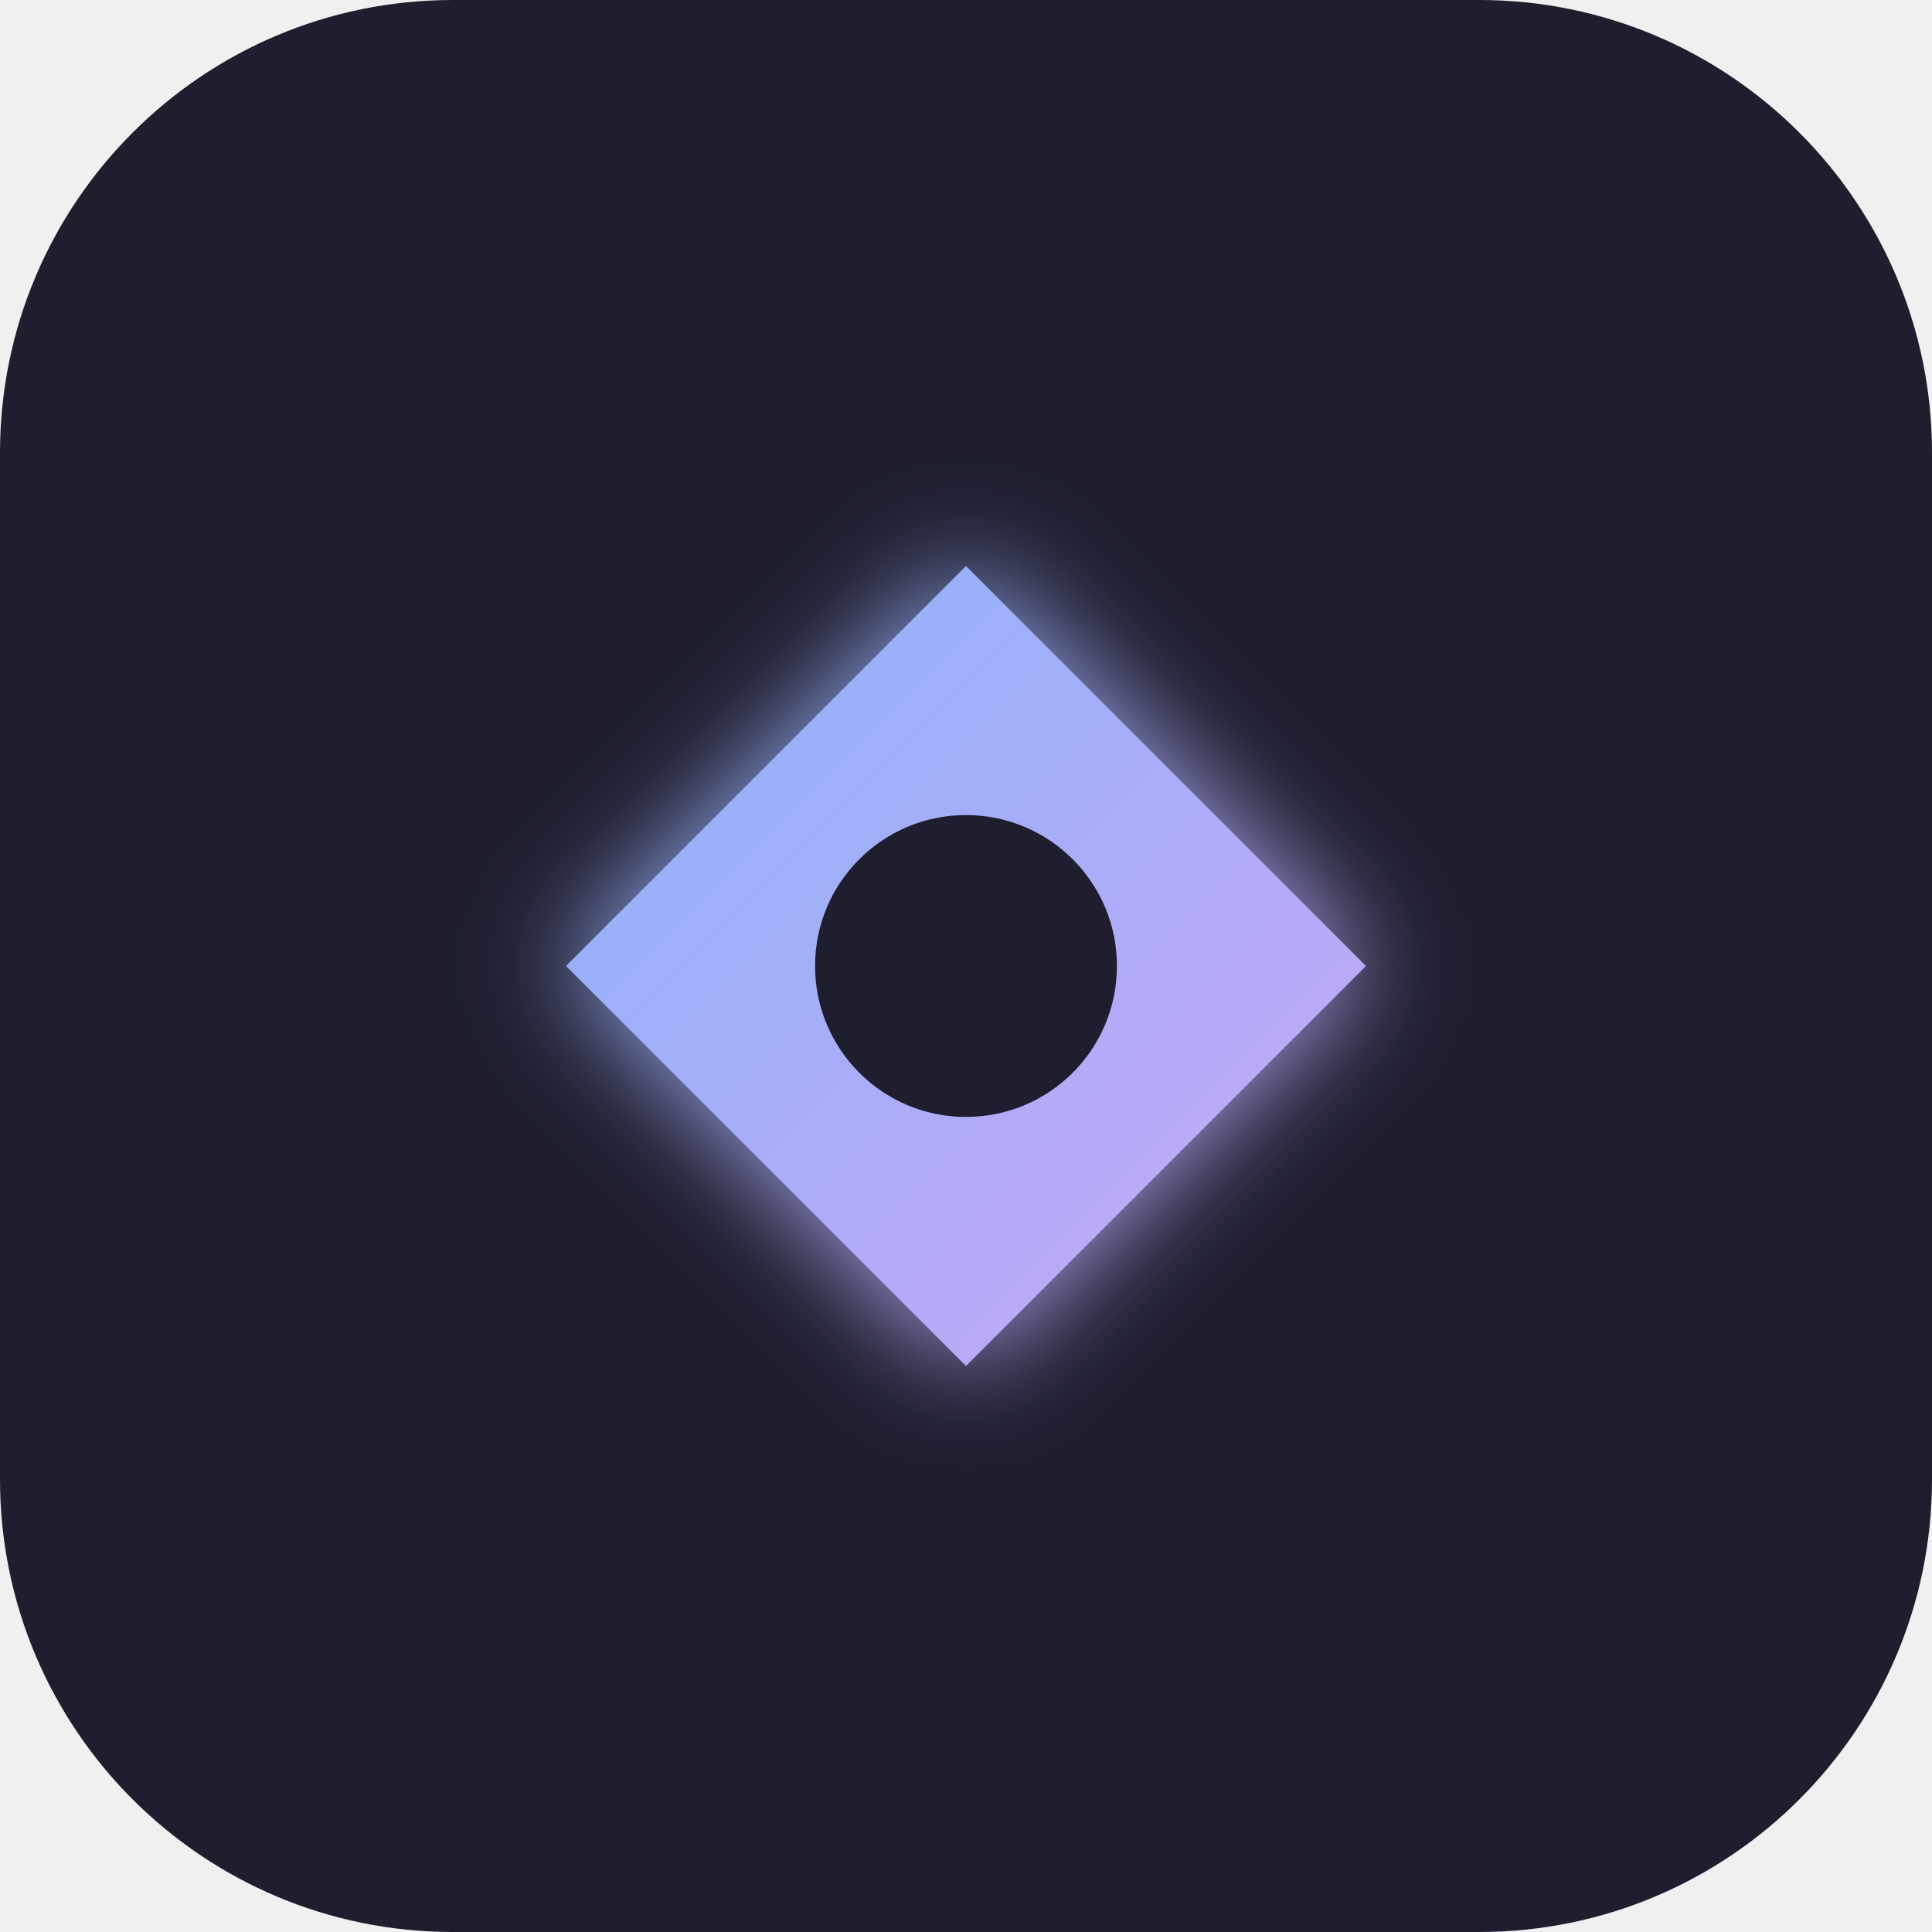
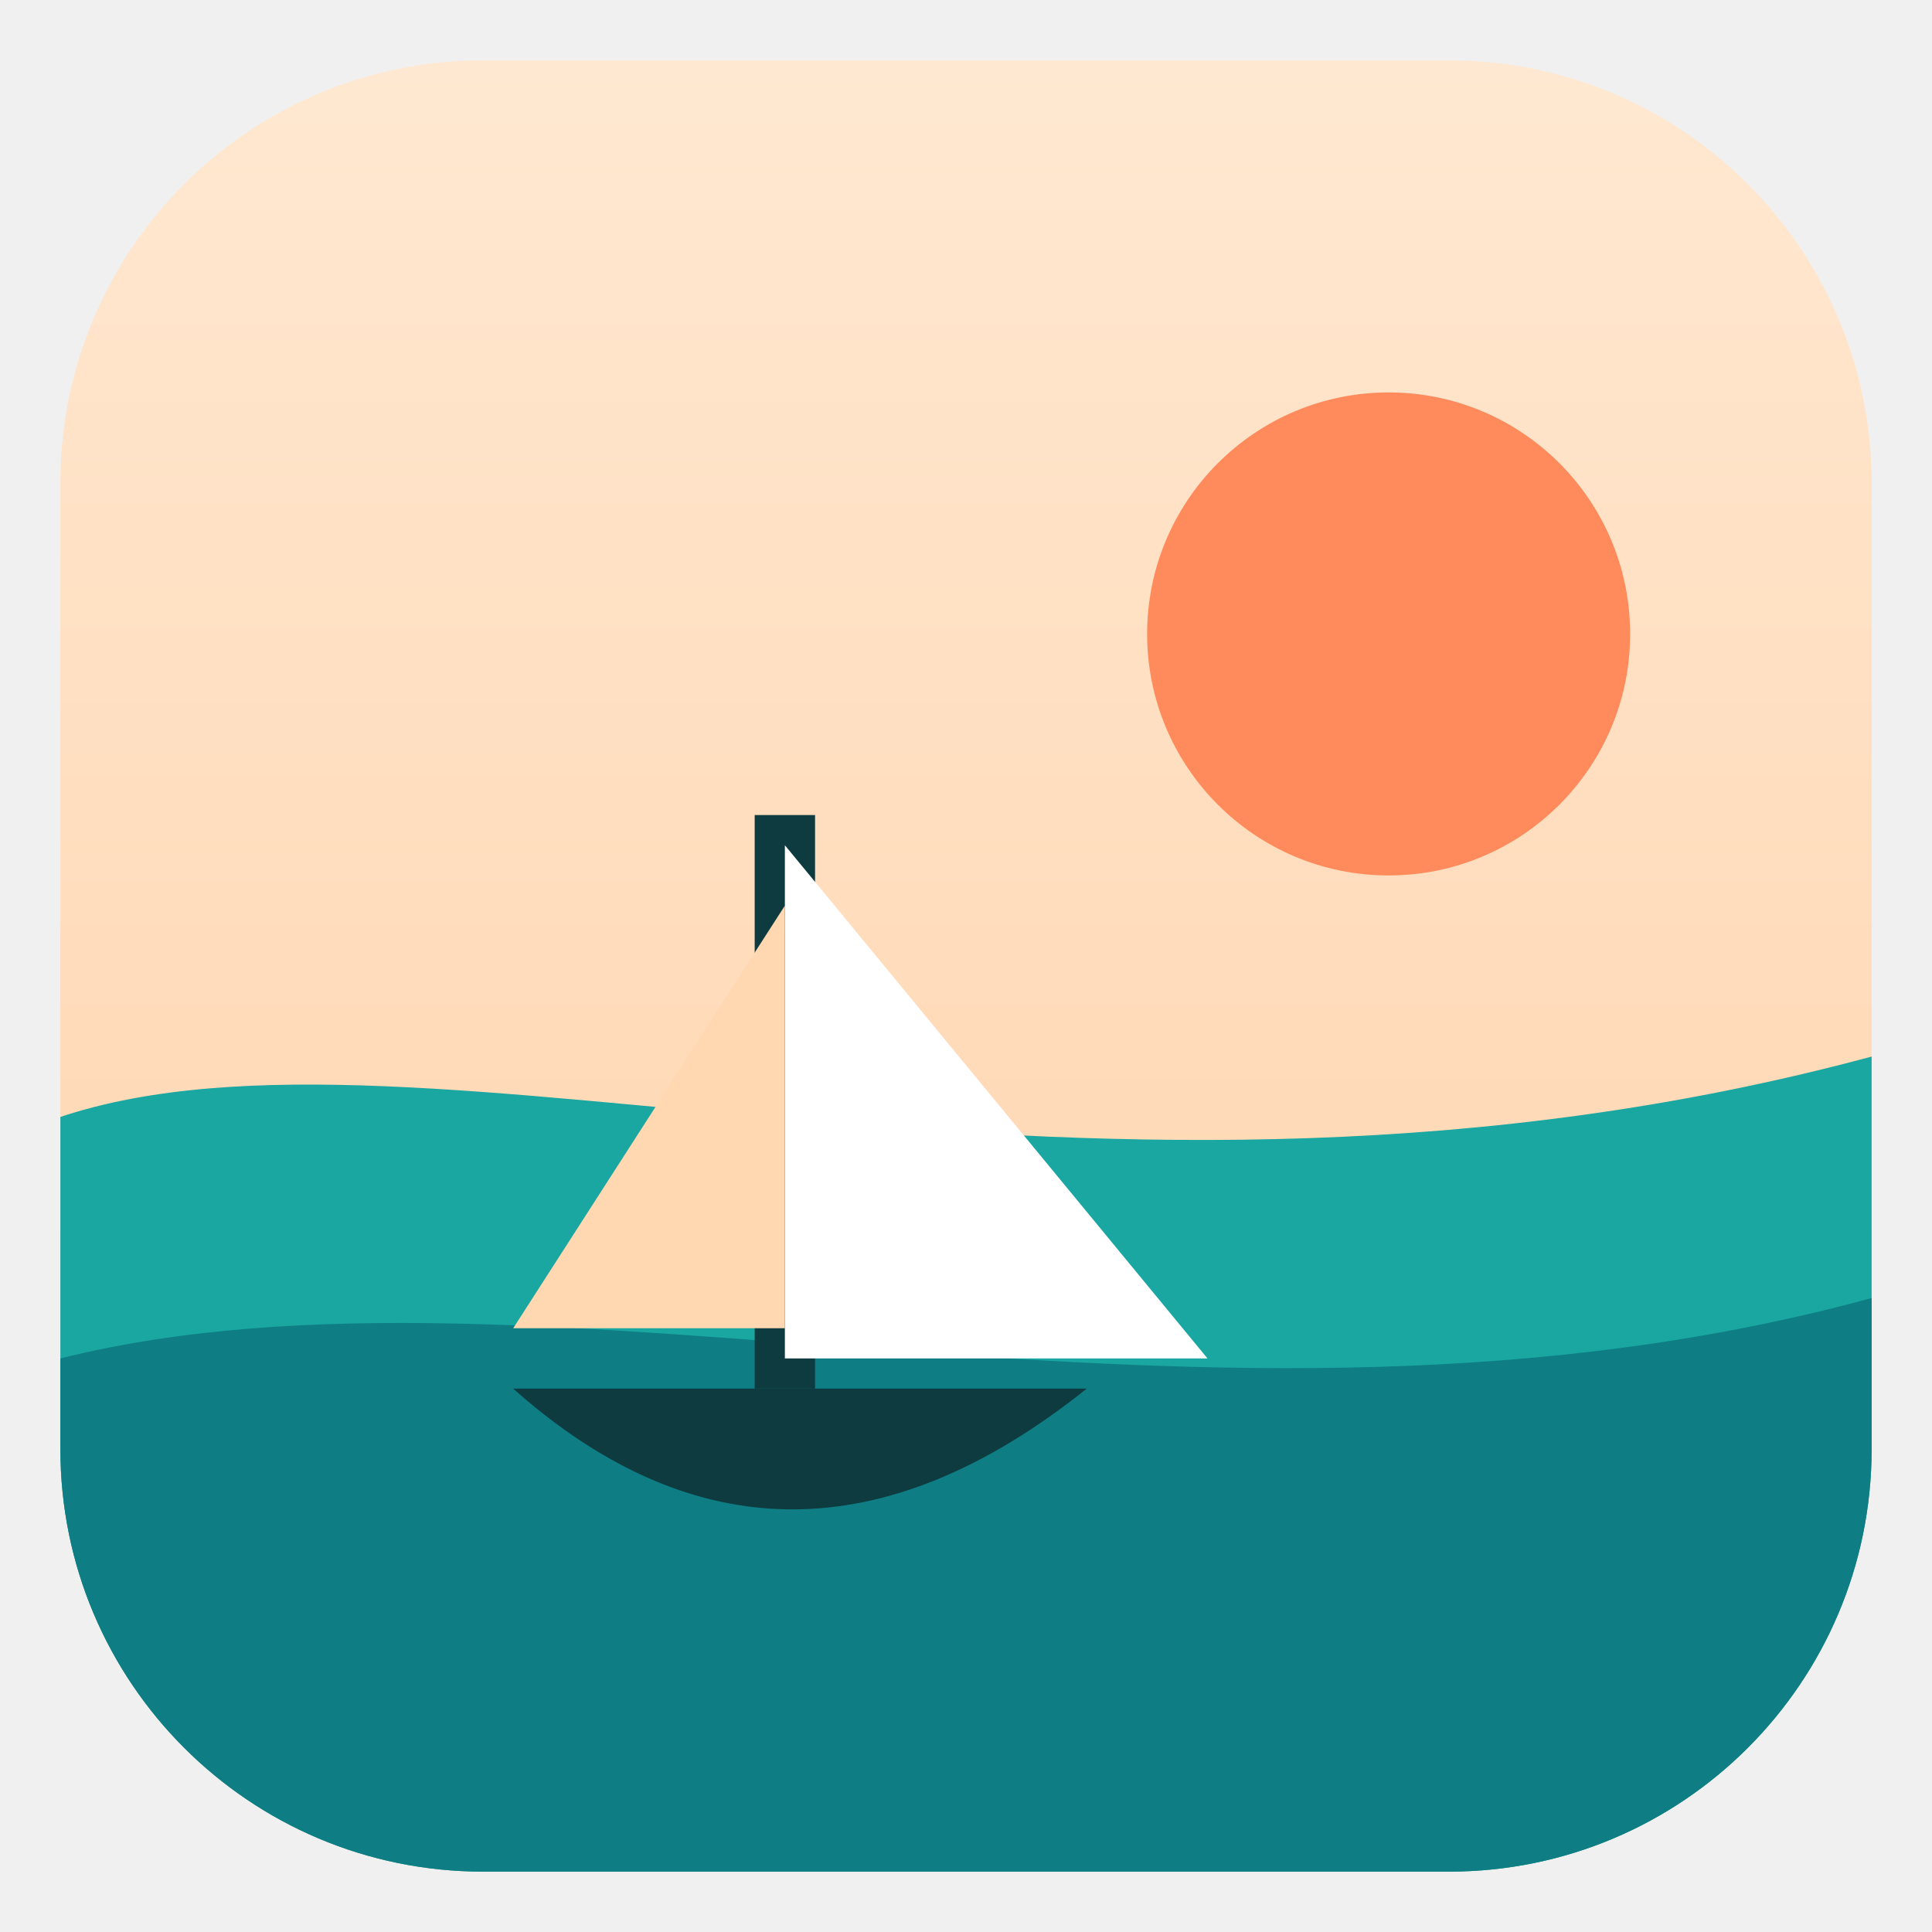
- <svg xmlns="http://www.w3.org/2000/svg" viewBox="0 0 512 512">
+ <svg xmlns="http://www.w3.org/2000/svg" viewBox="0 0 128 128" role="img" aria-label="Cove">
  <defs>
-     <linearGradient id="grad" x1="0%" y1="0%" x2="100%" y2="100%">
-       <stop offset="0%" style="stop-color:#89b4fa;stop-opacity:1" />
-       <stop offset="100%" style="stop-color:#cba6f7;stop-opacity:1" />
+     <linearGradient id="skyF" x1="0" y1="0" x2="0" y2="1">
+       <stop offset="0" stop-color="#ffe8d1" />
+       <stop offset="1" stop-color="#ffd0a6" />
    </linearGradient>
-     <filter id="glow" x="-20%" y="-20%" width="140%" height="140%">
-       <feGaussianBlur stdDeviation="15" result="blur" />
-       <feComposite in="SourceGraphic" in2="blur" operator="over" />
-     </filter>
+     <clipPath id="tileF">
+       <rect x="4" y="4" width="120" height="120" rx="28" />
+     </clipPath>
  </defs>
-   <rect width="512" height="512" rx="120" fill="#1e1e2e" />
-   <path d="M150 256 L256 150 L362 256 L256 362 Z" fill="url(#grad)" filter="url(#glow)" />
-   <circle cx="256" cy="256" r="40" fill="#1e1e2e" />
+   <g clip-path="url(#tileF)">
+     <rect x="4" y="4" width="120" height="120" fill="url(#skyF)" />
+     <circle cx="92" cy="42" r="16" fill="#ff8a5b" />
+     <path d="M4,74 C28,66 72,84 124,70 L124,124 L4,124 Z" fill="#1aa6a1" />
+     <path d="M4,90 C36,82 80,98 124,86 L124,124 L4,124 Z" fill="#0e7d84" />
+     <line x1="52" y1="92" x2="52" y2="54" stroke="#0e3b40" stroke-width="4" />
+     <path d="M52,56 L52,90 L80,90 Z" fill="#ffffff" />
+     <path d="M52,60 L52,88 L34,88 Z" fill="#ffd7b0" />
+     <path d="M34,92 Q52,108 72,92 Z" fill="#0e3b40" />
+   </g>
</svg>
